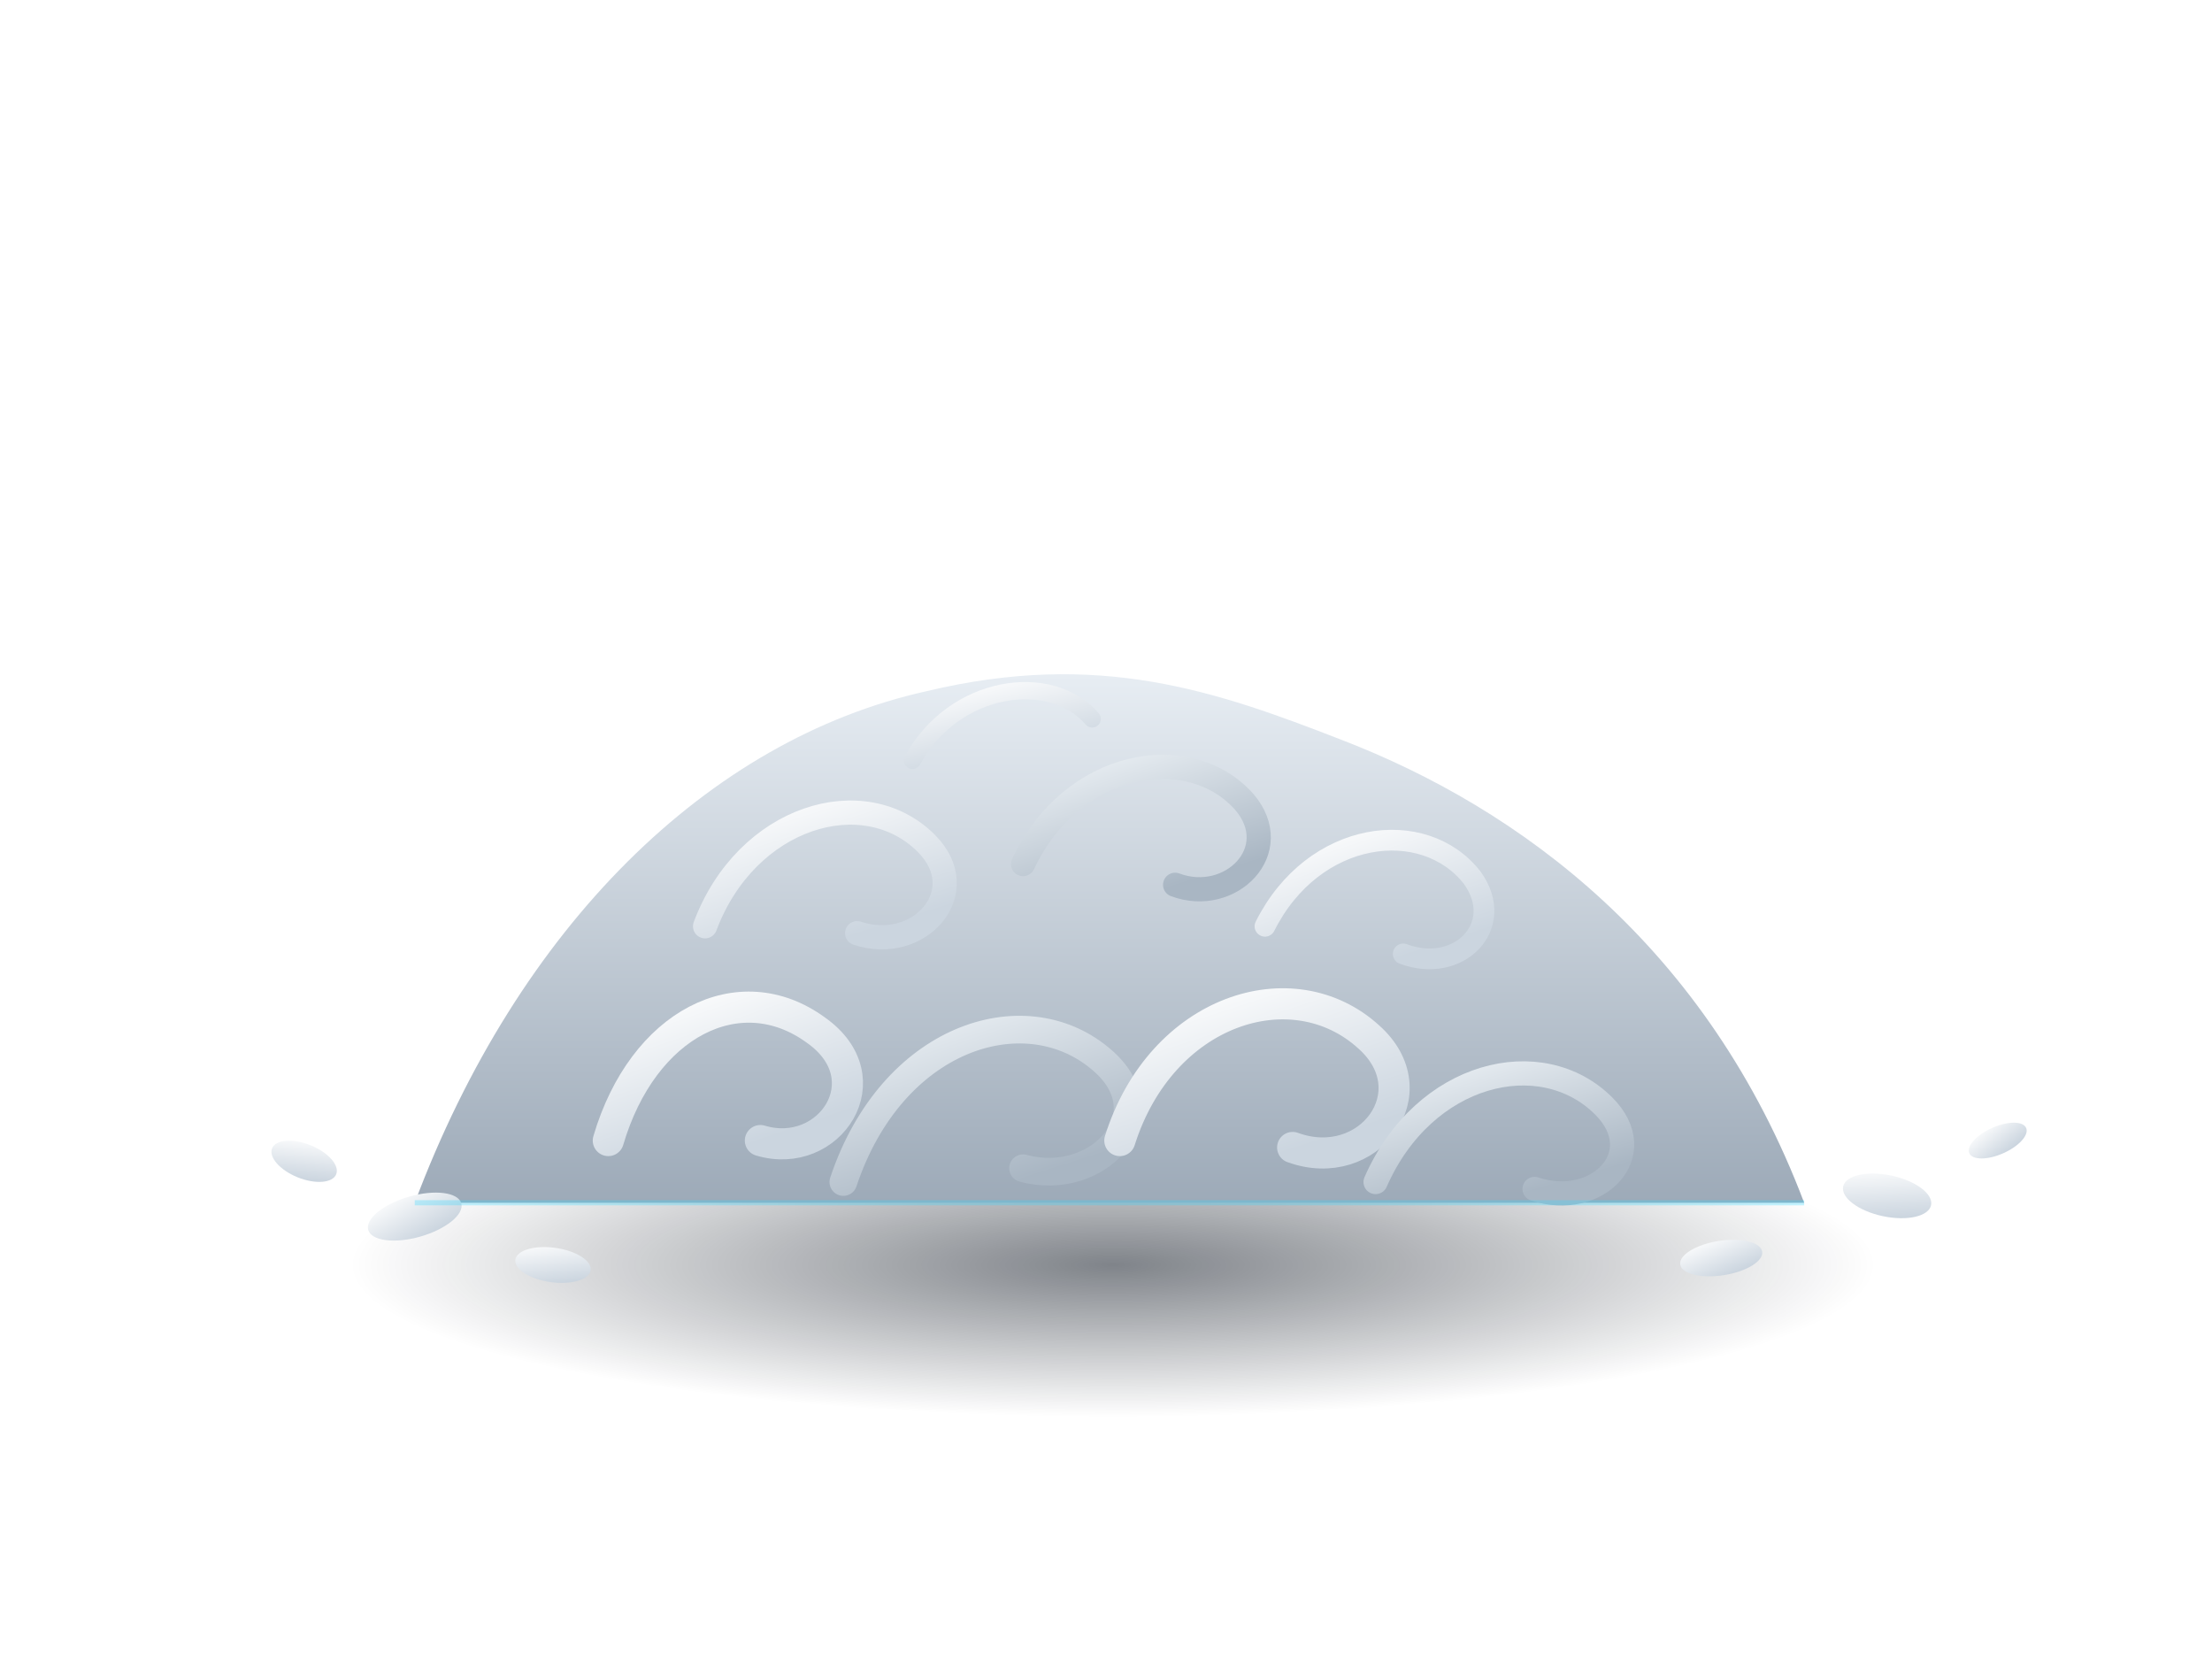
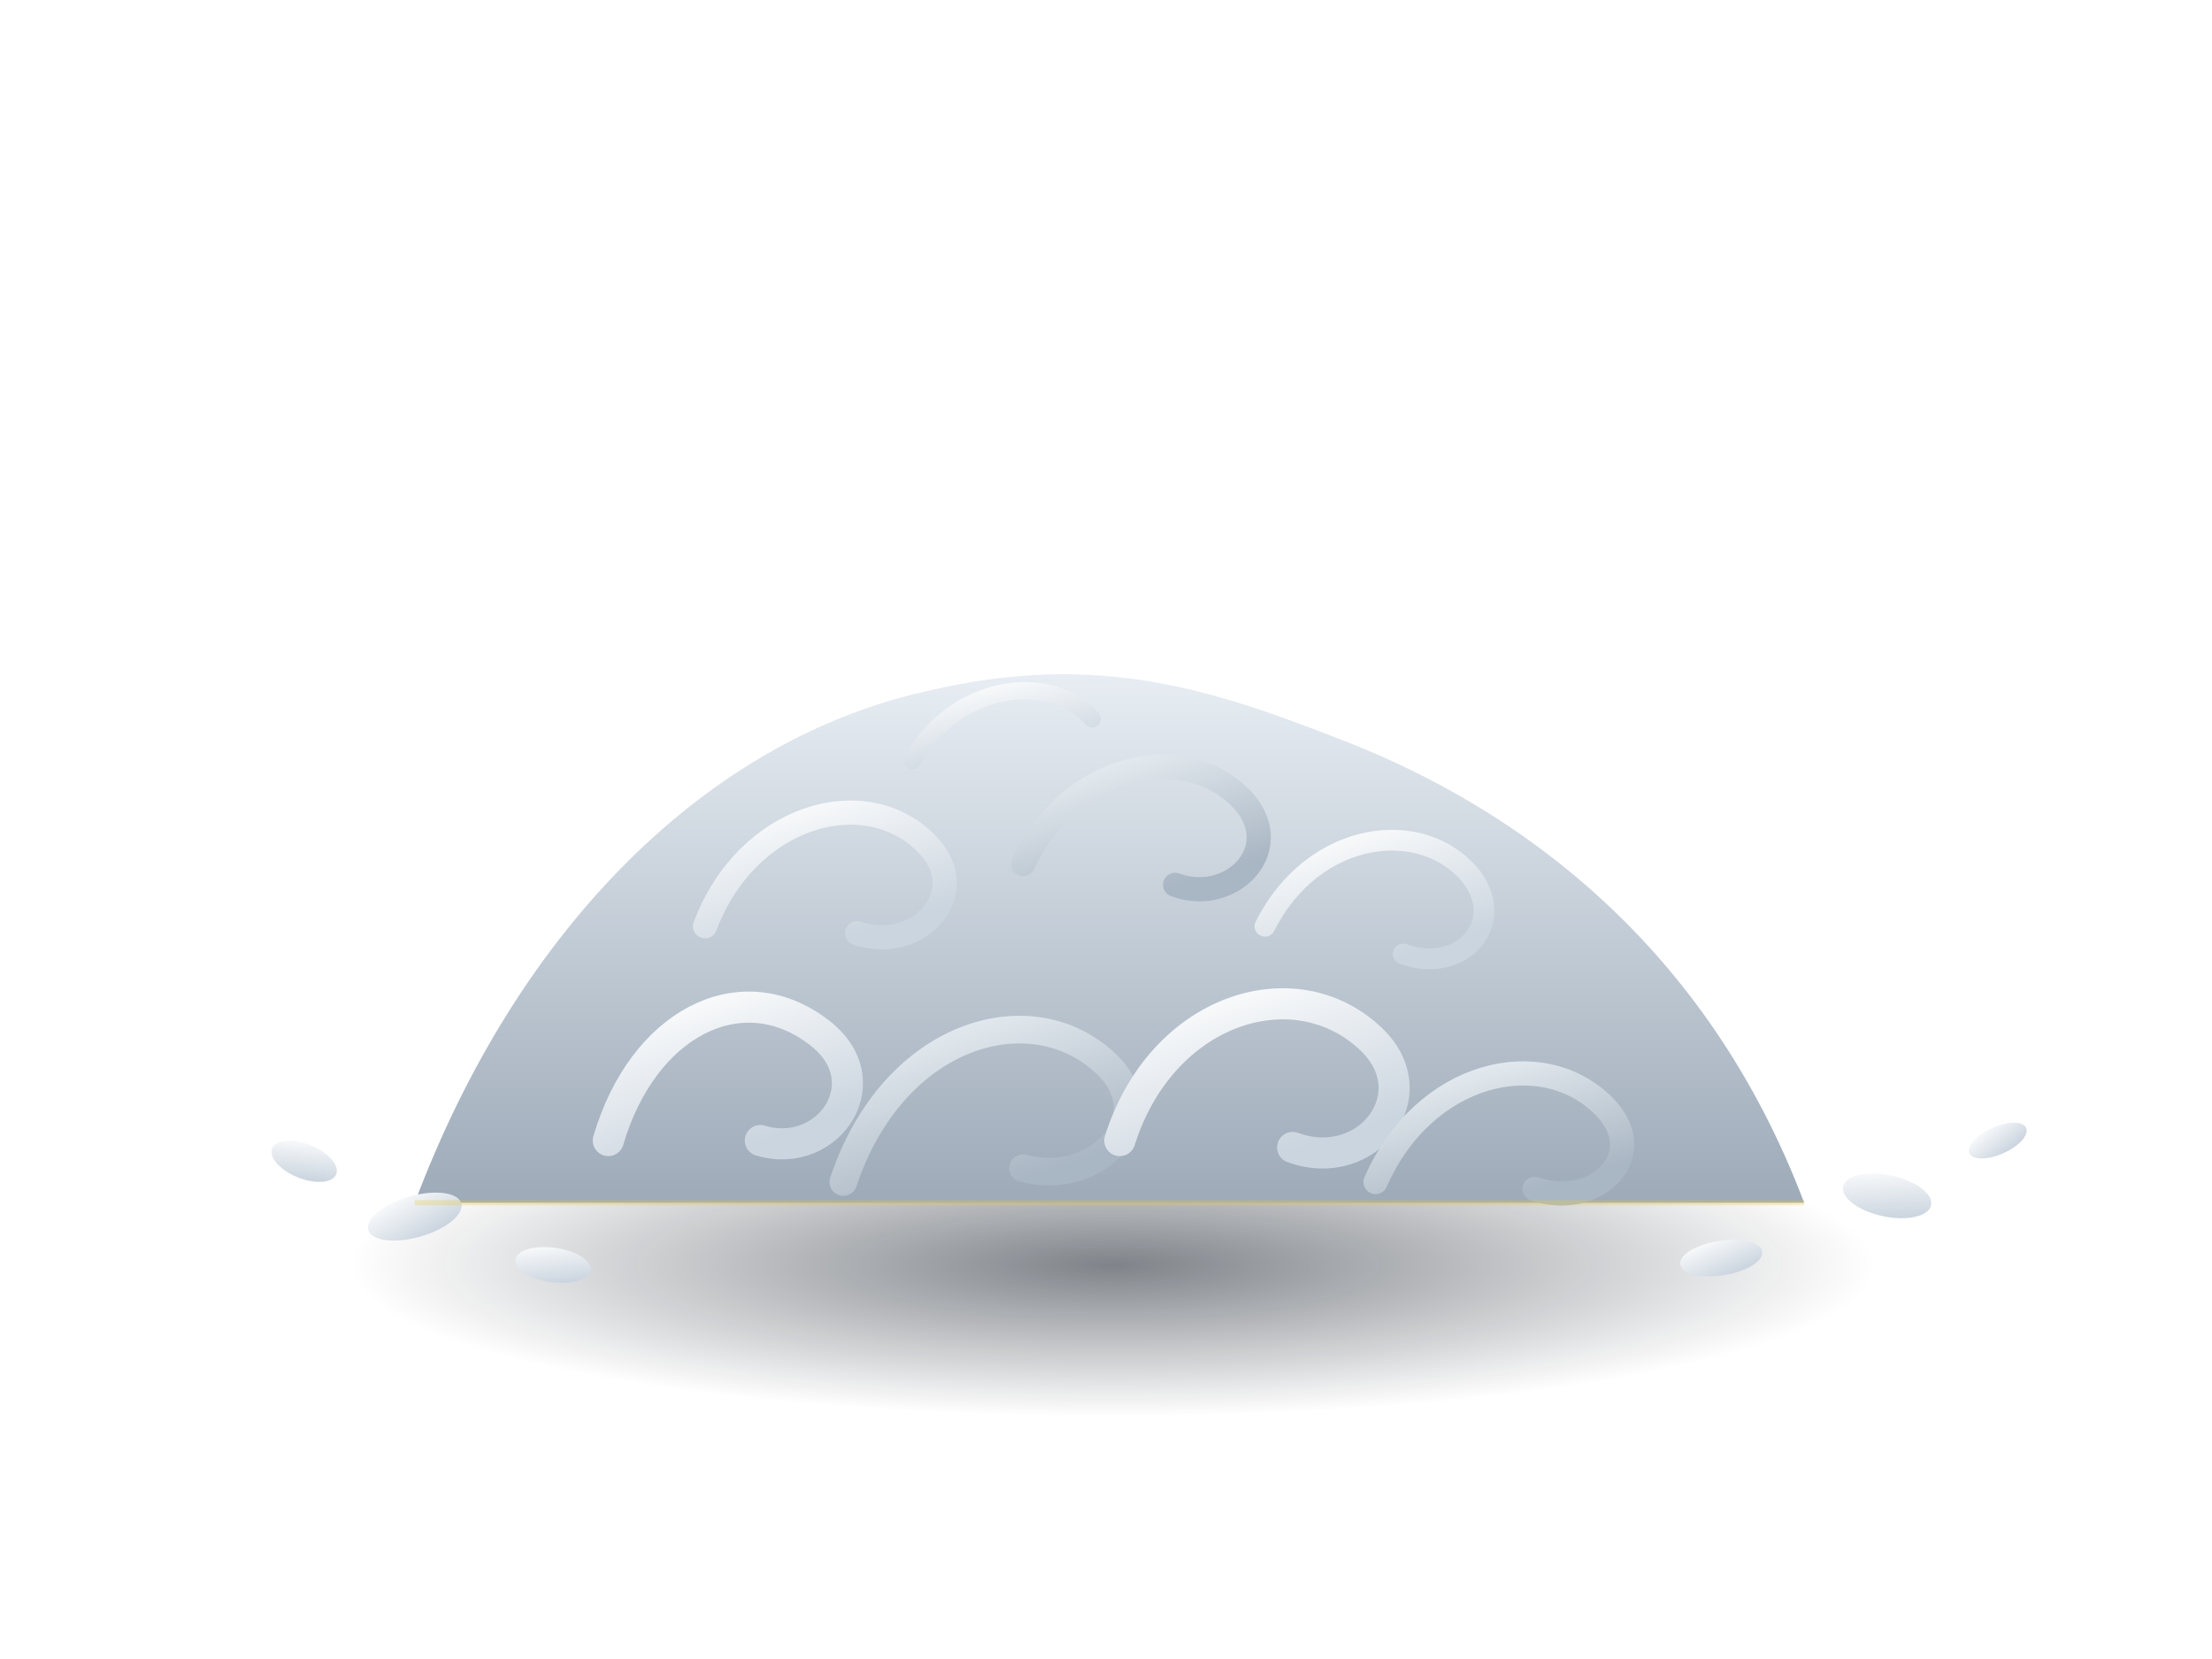
<svg xmlns="http://www.w3.org/2000/svg" viewBox="0 0 640 480" role="img" aria-label="Technical render of PTFE turling granules and skived chips">
  <defs>
    <linearGradient id="chip" x1="0" y1="0" x2="0.6" y2="1">
      <stop offset="0" stop-color="#FFFFFF" />
      <stop offset="1" stop-color="#CBD5DF" />
    </linearGradient>
    <linearGradient id="chip2" x1="0" y1="0" x2="0.6" y2="1">
      <stop offset="0" stop-color="#EDF2F6" />
      <stop offset="1" stop-color="#A9B6C3" />
    </linearGradient>
    <linearGradient id="heap" x1="0" y1="0" x2="0" y2="1">
      <stop offset="0" stop-color="#E7EDF3" />
      <stop offset="1" stop-color="#9DAAB8" />
    </linearGradient>
    <radialGradient id="shadow" cx="0.5" cy="0.5" r="0.5">
      <stop offset="0" stop-color="#000814" stop-opacity="0.5" />
      <stop offset="1" stop-color="#000814" stop-opacity="0" />
    </radialGradient>
  </defs>
  <ellipse cx="322" cy="366" rx="222" ry="44" fill="url(#shadow)" />
  <path d="M120 348 C150 268 205 214 268 200 C318 188 352 200 388 214 C440 234 494 274 522 348 Z" fill="url(#heap)" />
  <g fill="none" stroke-linecap="round">
    <path d="M176 330 C186 296 214 282 236 298 C256 312 240 336 220 330" stroke="url(#chip)" stroke-width="9" />
    <path d="M244 342 C258 300 296 288 318 306 C338 322 318 344 296 338" stroke="url(#chip2)" stroke-width="8" />
    <path d="M324 330 C336 292 374 280 396 300 C414 316 396 340 374 332" stroke="url(#chip)" stroke-width="9" />
    <path d="M398 342 C412 310 446 302 464 320 C478 334 462 350 444 344" stroke="url(#chip2)" stroke-width="7" />
    <path d="M204 268 C216 236 250 226 268 244 C282 258 266 276 248 270" stroke="url(#chip)" stroke-width="7" />
    <path d="M296 250 C310 220 344 214 360 232 C372 246 356 262 340 256" stroke="url(#chip2)" stroke-width="7" />
    <path d="M366 268 C380 240 412 236 426 254 C436 268 422 282 406 276" stroke="url(#chip)" stroke-width="6" />
    <path d="M264 220 C276 198 304 194 316 208" stroke="url(#chip)" stroke-width="5" />
  </g>
  <g fill="url(#chip)">
    <ellipse cx="120" cy="352" rx="14" ry="6" transform="rotate(-16 120 352)" />
    <ellipse cx="88" cy="336" rx="10" ry="5" transform="rotate(22 88 336)" />
    <ellipse cx="546" cy="346" rx="13" ry="6" transform="rotate(12 546 346)" />
    <ellipse cx="578" cy="330" rx="9" ry="4" transform="rotate(-24 578 330)" />
    <ellipse cx="160" cy="366" rx="11" ry="5" transform="rotate(8 160 366)" />
    <ellipse cx="498" cy="364" rx="12" ry="5" transform="rotate(-9 498 364)" />
  </g>
-   <path d="M120 348 H522" stroke="#38D6FF" stroke-opacity="0.3" stroke-width="1.5" />
+   <path d="M120 348 H522" stroke="#E8C84A" stroke-opacity="0.3" stroke-width="1.5" />
</svg>
